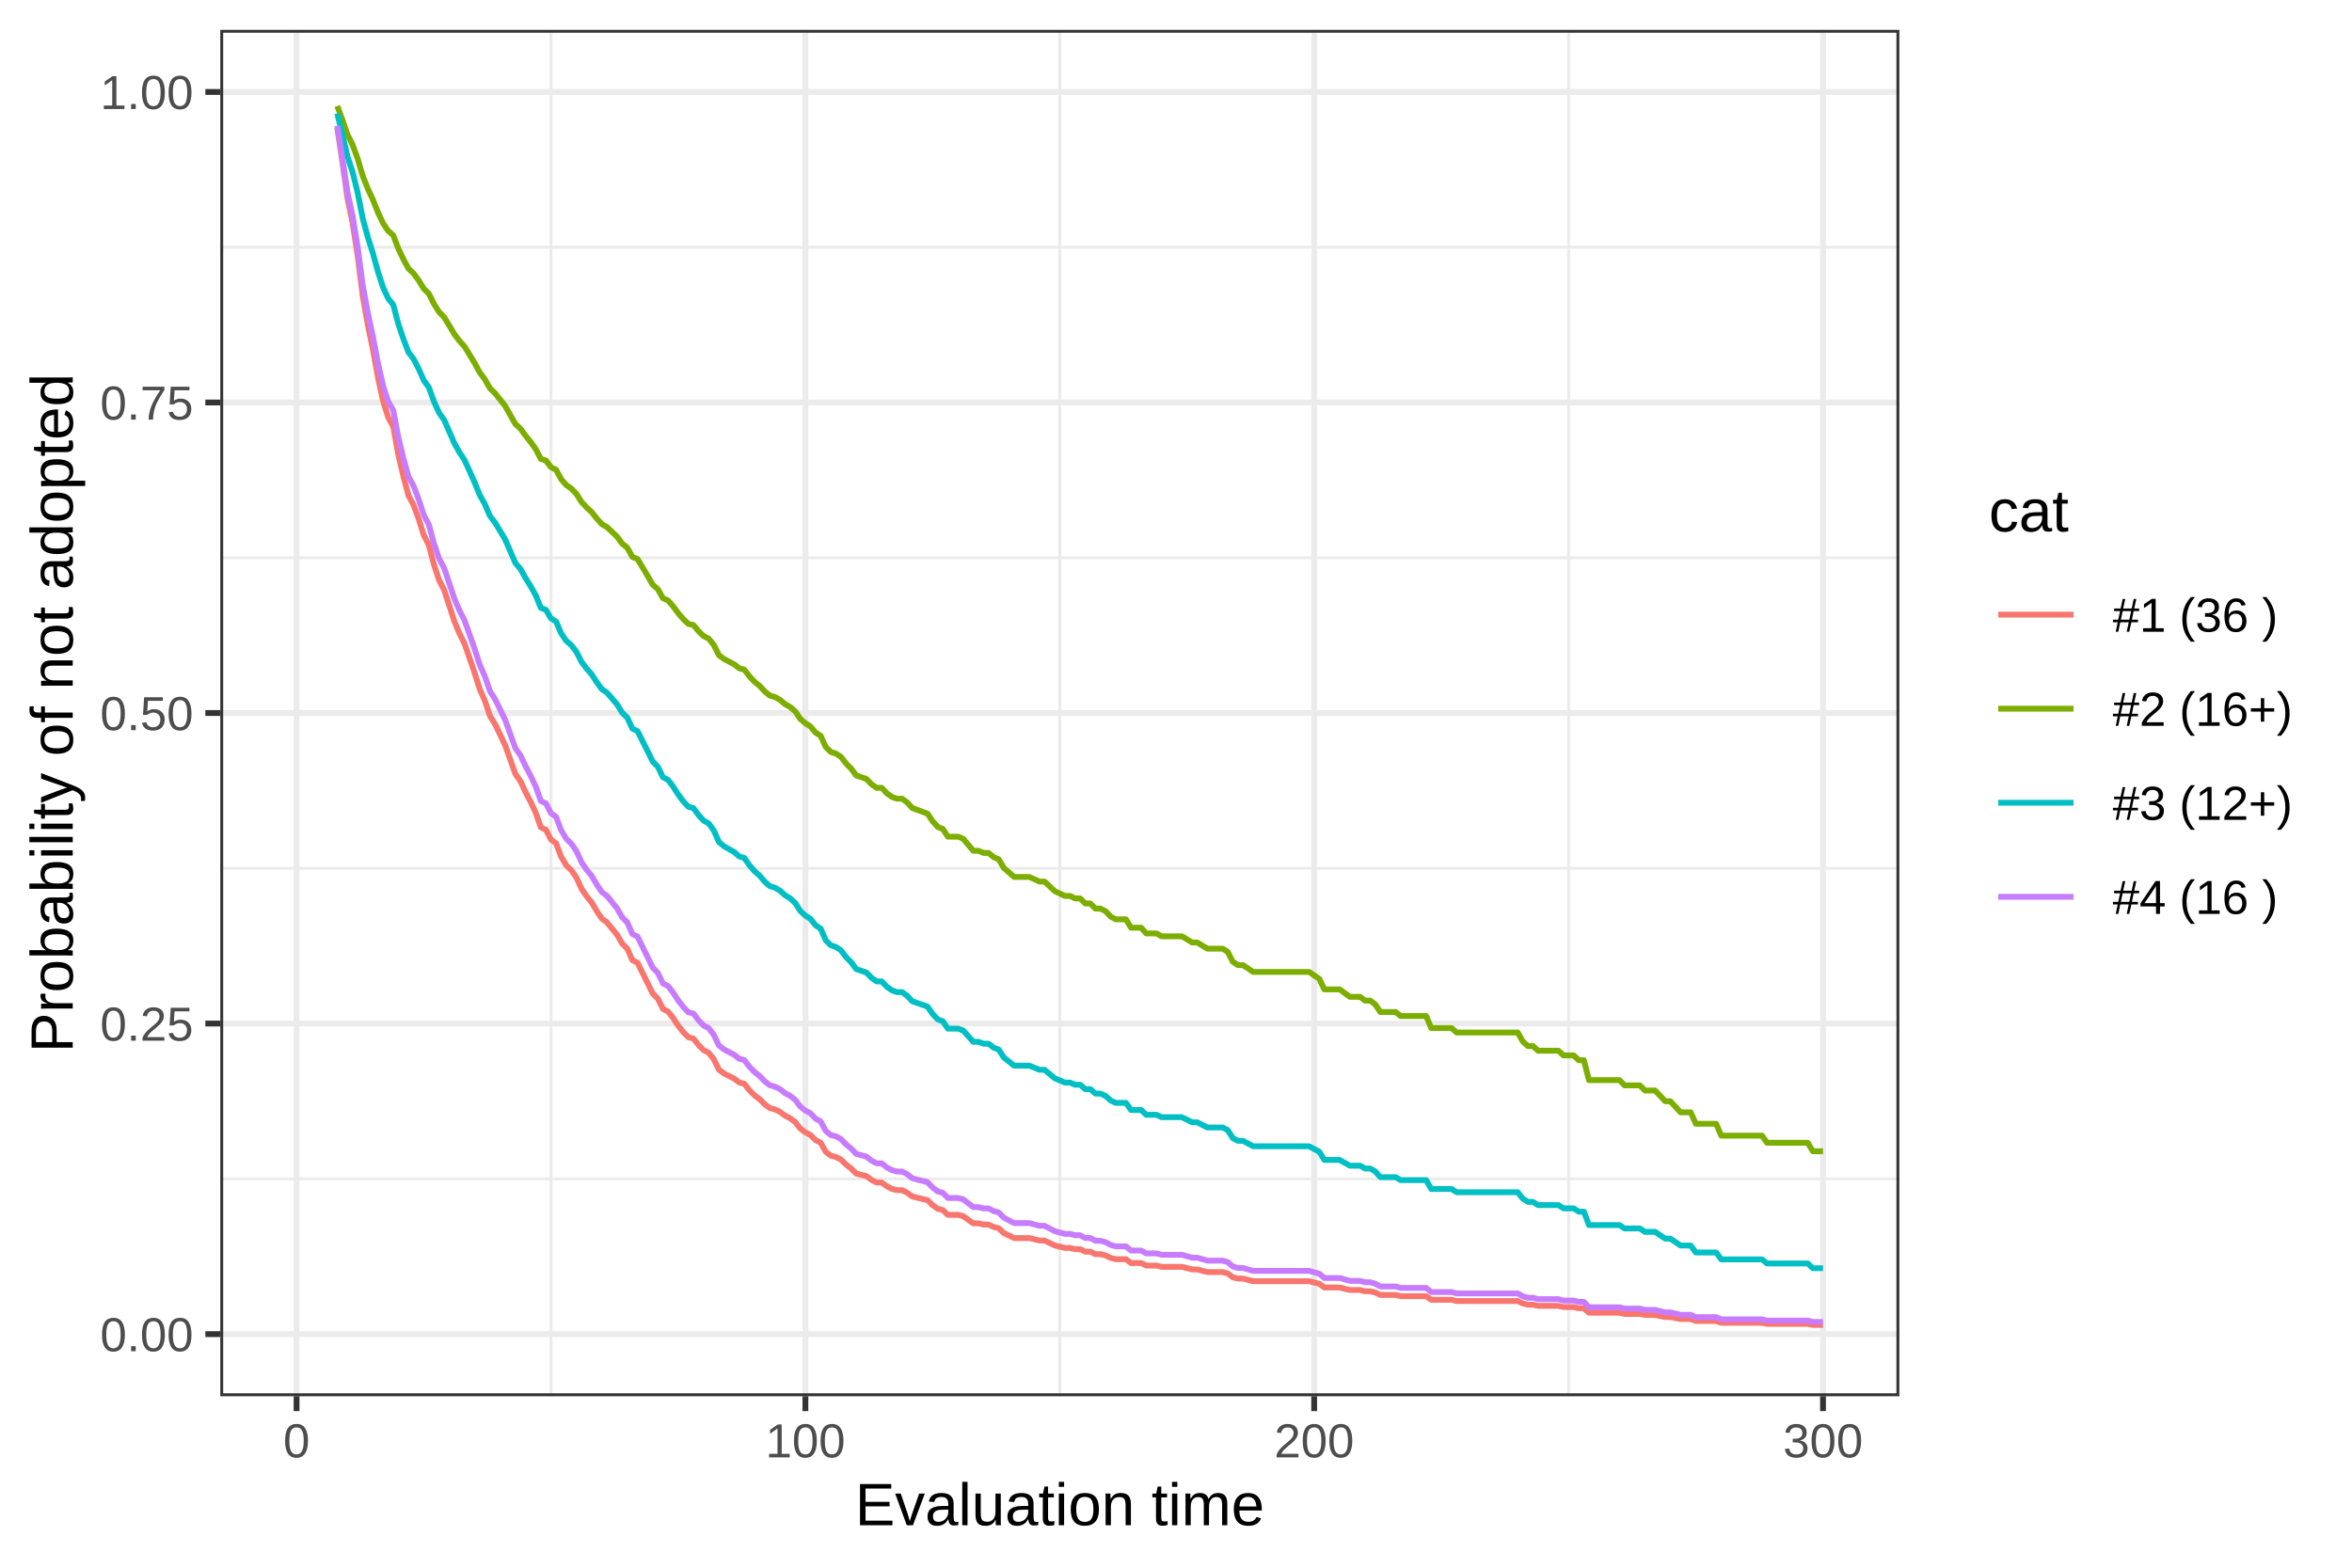
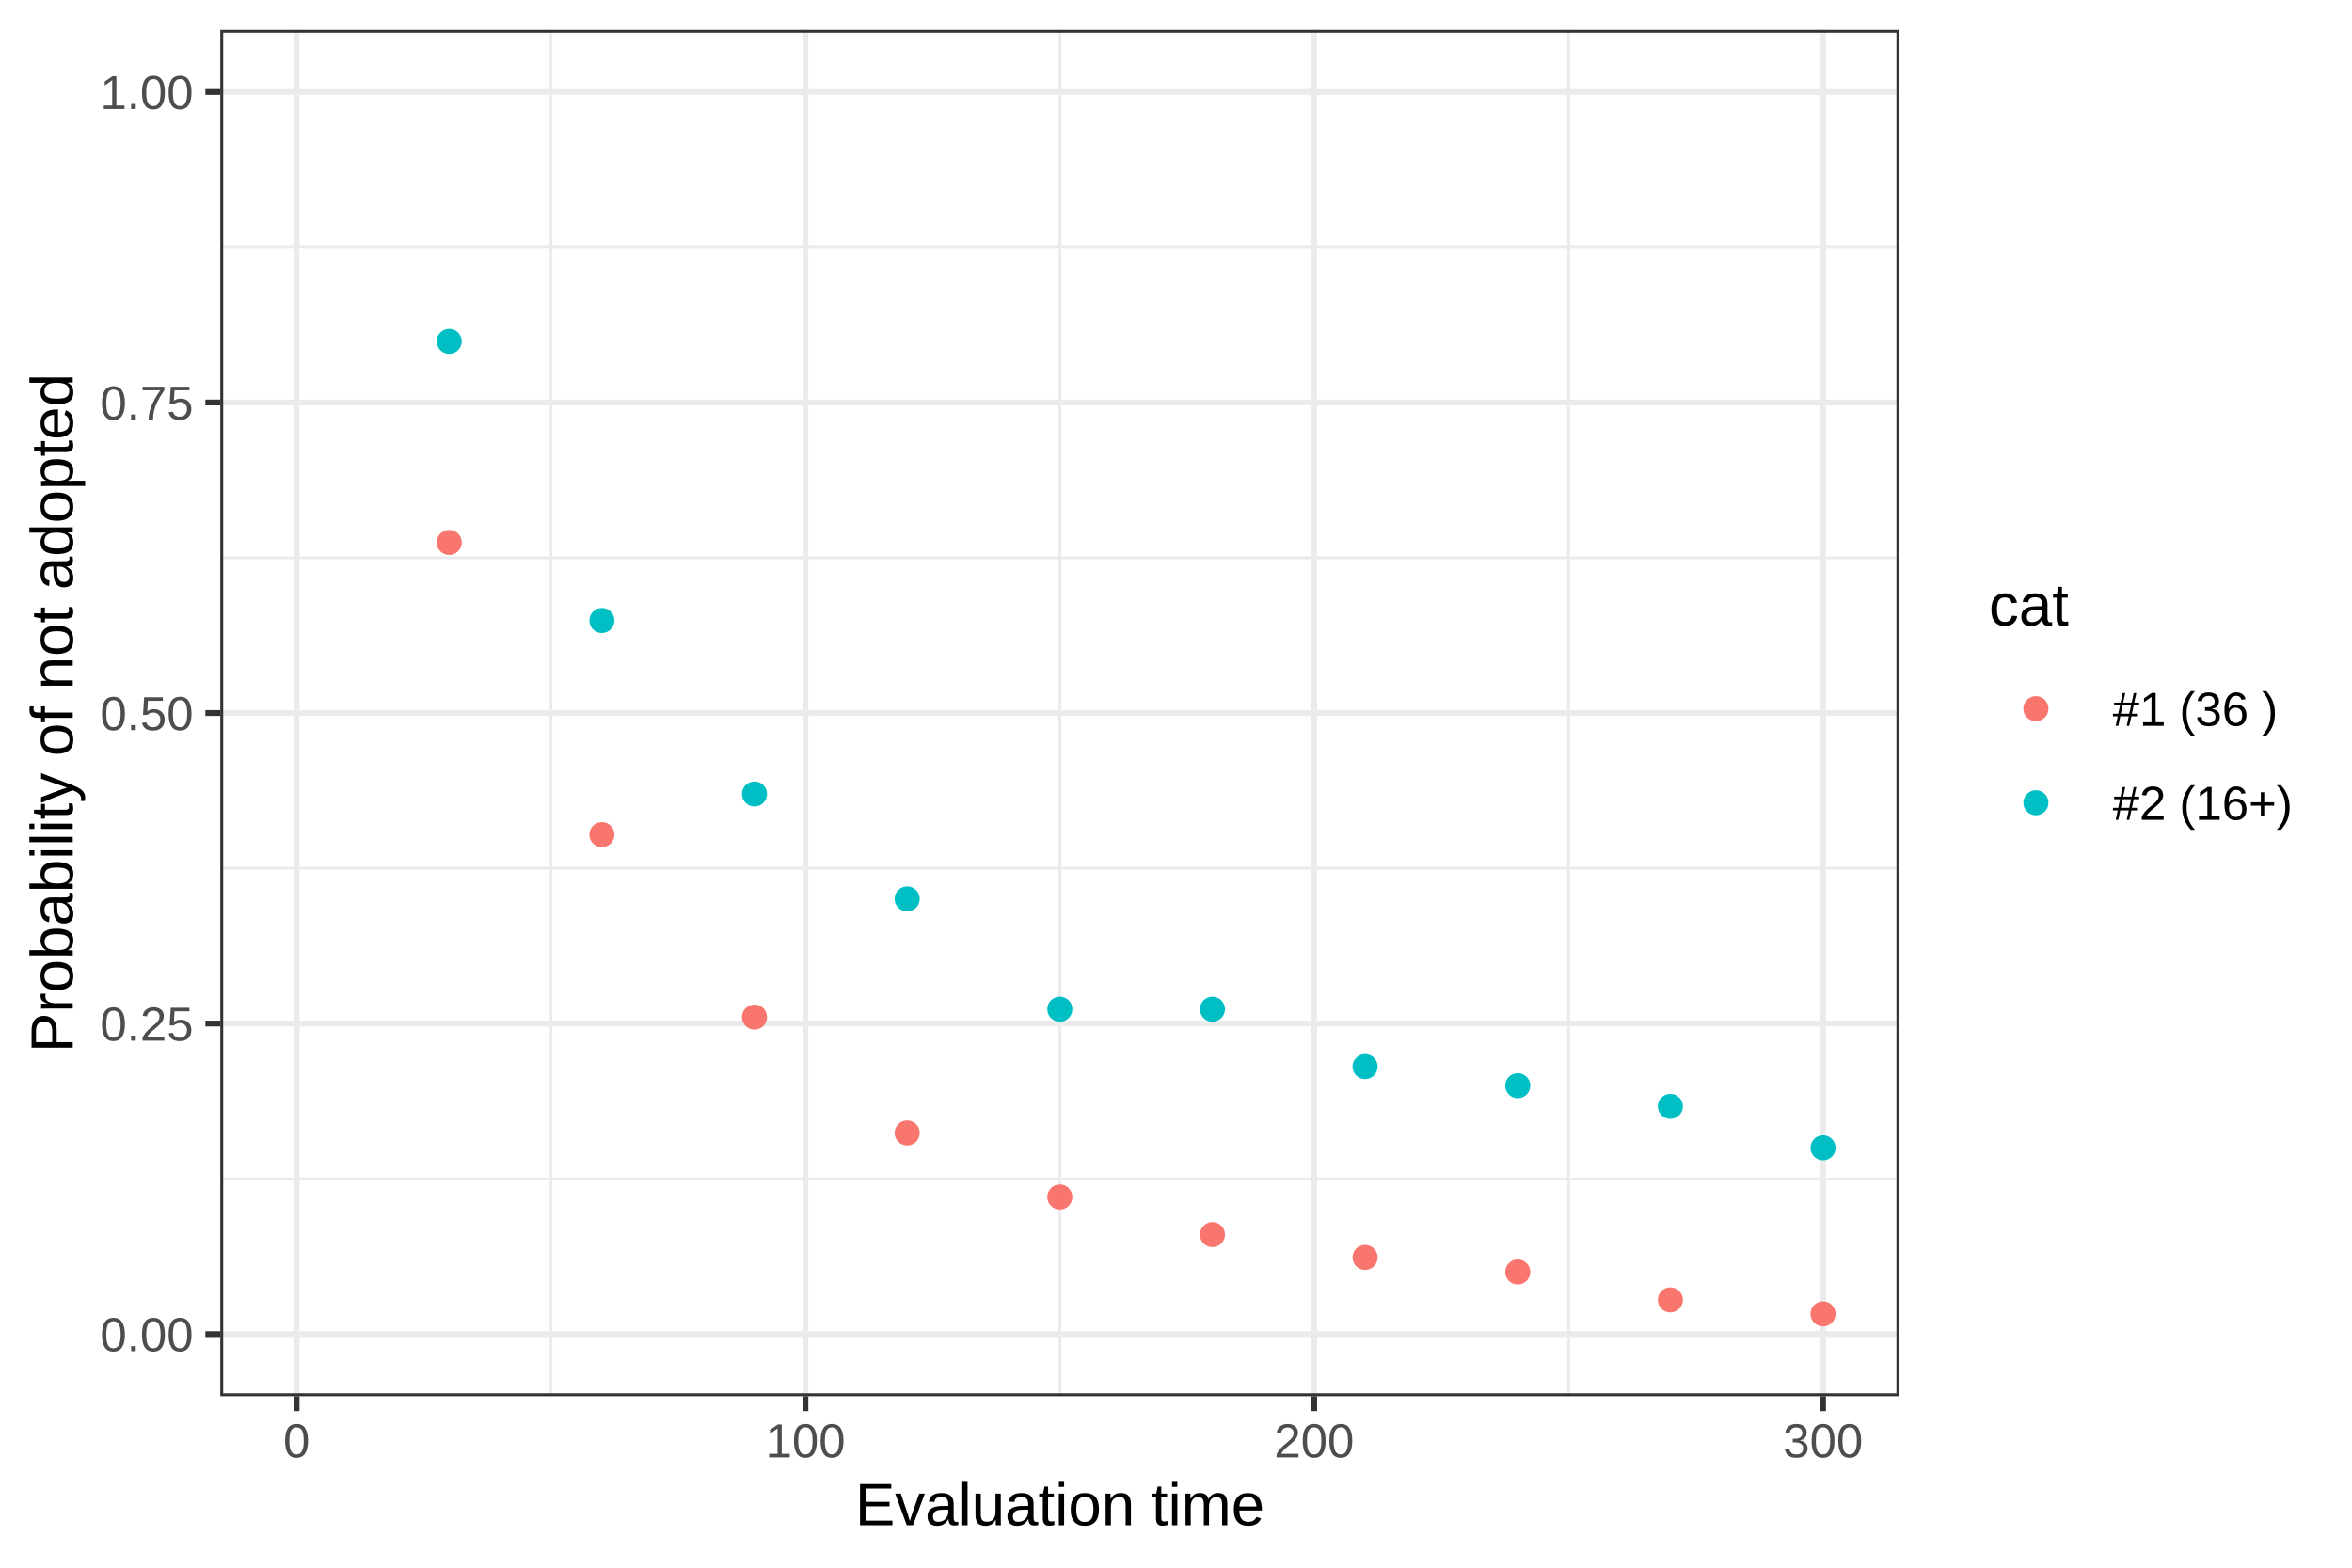
<svg xmlns="http://www.w3.org/2000/svg" width="432.00pt" height="288.00pt" viewBox="0 0 432.00 288.00">
  <g class="svglite">
    <defs>
      <style type="text/css">
    .svglite line, .svglite polyline, .svglite polygon, .svglite path, .svglite rect, .svglite circle {
      fill: none;
      stroke: #000000;
      stroke-linecap: round;
      stroke-linejoin: round;
      stroke-miterlimit: 10.00;
    }
    .svglite text {
      white-space: pre;
    }
    .svglite g.glyphgroup path {
      fill: inherit;
      stroke: none;
    }
  </style>
    </defs>
    <rect width="100%" height="100%" style="stroke: none; fill: #FFFFFF;" />
    <defs>
      <clipPath id="cpMC4wMHw0MzIuMDB8MC4wMHwyODguMDA=">
        <rect x="0.00" y="0.00" width="432.00" height="288.00" />
      </clipPath>
    </defs>
    <g clip-path="url(#cpMC4wMHw0MzIuMDB8MC4wMHwyODguMDA=)">
      <rect x="0.00" y="0.00" width="432.00" height="288.00" style="stroke-width: 1.07; stroke: #FFFFFF; fill: #FFFFFF;" />
    </g>
    <defs>
      <clipPath id="cpNDAuNDZ8MzQ4Ljg2fDUuNDh8MjU2LjUw">
        <rect x="40.46" y="5.48" width="308.40" height="251.02" />
      </clipPath>
    </defs>
    <g clip-path="url(#cpNDAuNDZ8MzQ4Ljg2fDUuNDh8MjU2LjUw)">
      <rect x="40.46" y="5.48" width="308.40" height="251.02" style="stroke-width: 1.07; stroke: none; fill: #FFFFFF;" />
      <polyline points="40.46,216.57 348.86,216.57 " style="stroke-width: 0.53; stroke: #EBEBEB; stroke-linecap: butt;" />
      <polyline points="40.46,159.52 348.86,159.52 " style="stroke-width: 0.53; stroke: #EBEBEB; stroke-linecap: butt;" />
      <polyline points="40.46,102.47 348.86,102.47 " style="stroke-width: 0.53; stroke: #EBEBEB; stroke-linecap: butt;" />
      <polyline points="40.46,45.42 348.86,45.42 " style="stroke-width: 0.53; stroke: #EBEBEB; stroke-linecap: butt;" />
      <polyline points="101.20,256.50 101.20,5.48 " style="stroke-width: 0.53; stroke: #EBEBEB; stroke-linecap: butt;" />
      <polyline points="194.66,256.50 194.66,5.48 " style="stroke-width: 0.53; stroke: #EBEBEB; stroke-linecap: butt;" />
      <polyline points="288.11,256.50 288.11,5.48 " style="stroke-width: 0.53; stroke: #EBEBEB; stroke-linecap: butt;" />
      <polyline points="40.46,245.09 348.86,245.09 " style="stroke-width: 1.07; stroke: #EBEBEB; stroke-linecap: butt;" />
      <polyline points="40.46,188.04 348.86,188.04 " style="stroke-width: 1.07; stroke: #EBEBEB; stroke-linecap: butt;" />
      <polyline points="40.46,130.99 348.86,130.99 " style="stroke-width: 1.07; stroke: #EBEBEB; stroke-linecap: butt;" />
      <polyline points="40.46,73.94 348.86,73.94 " style="stroke-width: 1.07; stroke: #EBEBEB; stroke-linecap: butt;" />
      <polyline points="40.46,16.89 348.86,16.89 " style="stroke-width: 1.07; stroke: #EBEBEB; stroke-linecap: butt;" />
      <polyline points="54.47,256.50 54.47,5.48 " style="stroke-width: 1.07; stroke: #EBEBEB; stroke-linecap: butt;" />
      <polyline points="147.93,256.50 147.93,5.48 " style="stroke-width: 1.07; stroke: #EBEBEB; stroke-linecap: butt;" />
      <polyline points="241.38,256.50 241.38,5.48 " style="stroke-width: 1.07; stroke: #EBEBEB; stroke-linecap: butt;" />
      <polyline points="334.84,256.50 334.84,5.48 " style="stroke-width: 1.07; stroke: #EBEBEB; stroke-linecap: butt;" />
-       <polyline points="61.95,23.47 62.88,29.69 63.82,36.40 64.75,40.86 65.69,46.95 66.62,54.34 67.56,59.68 68.49,64.21 69.43,69.37 70.36,73.66 71.30,76.67 72.23,78.37 73.16,83.52 74.10,87.56 75.03,91.03 75.97,92.79 76.90,95.35 77.84,98.33 78.77,100.14 79.71,103.75 80.64,106.56 81.58,108.38 82.51,111.23 83.44,114.09 84.38,116.35 85.31,118.21 86.25,120.91 87.18,123.63 88.12,126.60 89.05,128.74 89.99,131.52 90.92,133.02 91.86,134.96 92.79,136.92 93.72,139.54 94.66,142.18 95.59,143.51 96.53,145.52 97.46,147.30 98.40,149.31 99.33,151.98 100.27,152.43 101.20,154.24 102.14,154.92 103.07,157.40 104.01,158.97 104.94,159.87 105.87,161.22 106.81,163.28 107.74,164.65 108.68,165.79 109.61,167.39 110.55,168.76 111.48,169.45 112.42,170.60 113.35,171.74 114.29,173.36 115.22,174.30 116.15,176.40 117.09,176.86 118.02,178.74 118.96,180.63 119.89,182.52 120.83,183.46 121.76,185.35 122.70,185.83 123.63,187.01 124.57,188.43 125.50,189.61 126.43,190.55 127.37,190.79 128.30,191.98 129.24,192.93 130.17,193.41 131.11,194.60 132.04,196.50 132.98,197.21 133.91,197.68 134.85,198.15 135.78,198.86 136.71,199.10 137.65,200.28 138.58,201.22 139.52,201.92 140.45,202.86 141.39,203.56 142.32,203.80 143.26,204.26 144.19,204.96 145.13,205.43 146.06,206.14 146.99,207.32 147.93,208.03 148.86,208.51 149.80,209.45 150.73,209.93 151.67,211.60 152.60,212.31 153.54,212.55 154.47,213.02 155.41,213.97 156.34,214.67 157.27,215.60 158.21,215.83 159.14,216.06 160.08,216.77 161.01,217.24 161.95,217.24 162.88,217.94 163.82,218.41 164.75,218.64 165.69,218.64 166.62,219.11 167.55,219.80 168.49,220.03 169.42,220.26 170.36,220.48 171.29,221.39 172.23,222.06 173.16,222.29 174.10,223.18 175.03,223.18 175.97,223.18 176.90,223.41 177.84,224.08 178.77,224.74 179.70,224.74 180.64,224.96 181.57,224.96 182.51,225.41 183.44,225.64 184.38,226.54 185.31,226.98 186.25,227.44 187.18,227.44 188.12,227.44 189.05,227.44 189.98,227.67 190.92,227.89 191.85,227.89 192.79,228.35 193.72,228.80 194.66,229.03 195.59,229.26 196.53,229.26 197.46,229.49 198.40,229.49 199.33,229.94 200.26,229.94 201.20,230.40 202.13,230.40 203.07,230.63 204.00,231.10 204.94,231.33 205.87,231.33 206.81,231.33 207.74,232.03 208.68,232.03 209.61,232.03 210.54,232.50 211.48,232.50 212.41,232.50 213.35,232.73 214.28,232.73 215.22,232.73 216.15,232.73 217.09,232.73 218.02,232.97 218.96,233.21 219.89,233.21 220.82,233.45 221.76,233.69 222.69,233.69 223.63,233.69 224.56,233.69 225.50,233.93 226.43,234.65 227.37,234.89 228.30,234.89 229.24,235.13 230.17,235.37 231.10,235.37 232.04,235.37 232.97,235.37 233.91,235.37 234.84,235.37 235.78,235.37 236.71,235.37 237.65,235.37 238.58,235.37 239.52,235.37 240.45,235.37 241.38,235.61 242.32,235.84 243.25,236.52 244.19,236.52 245.12,236.52 246.06,236.52 246.99,236.76 247.93,236.99 248.86,236.99 249.80,236.99 250.73,237.22 251.67,237.22 252.60,237.45 253.53,237.89 254.47,237.89 255.40,237.89 256.34,237.89 257.27,238.12 258.21,238.12 259.14,238.12 260.08,238.12 261.01,238.12 261.95,238.12 262.88,238.78 263.81,238.78 264.75,238.78 265.68,238.78 266.62,238.78 267.55,239.01 268.49,239.01 269.42,239.01 270.36,239.01 271.29,239.01 272.23,239.01 273.16,239.01 274.09,239.01 275.03,239.01 275.96,239.01 276.90,239.01 277.83,239.01 278.77,239.01 279.70,239.46 280.64,239.68 281.57,239.68 282.51,239.90 283.44,239.90 284.37,239.90 285.31,239.90 286.24,239.90 287.18,240.12 288.11,240.12 289.05,240.12 289.98,240.34 290.92,240.34 291.85,241.17 292.79,241.17 293.72,241.17 294.65,241.17 295.59,241.17 296.52,241.17 297.46,241.17 298.39,241.38 299.33,241.38 300.26,241.38 301.20,241.38 302.13,241.57 303.07,241.57 304.00,241.57 304.93,241.77 305.87,241.95 306.80,241.95 307.74,242.14 308.67,242.32 309.61,242.32 310.54,242.32 311.48,242.68 312.41,242.68 313.35,242.68 314.28,242.68 315.21,242.68 316.15,243.01 317.08,243.01 318.02,243.01 318.95,243.01 319.89,243.01 320.82,243.01 321.76,243.01 322.69,243.01 323.63,243.01 324.56,243.20 325.49,243.20 326.43,243.20 327.36,243.20 328.30,243.20 329.23,243.20 330.17,243.20 331.10,243.20 332.04,243.20 332.97,243.40 333.91,243.40 334.84,243.40 " style="stroke-width: 1.07; stroke: #F8766D; stroke-linecap: butt;" />
-       <polyline points="61.95,19.48 62.88,21.98 63.82,24.72 64.75,26.57 65.69,29.14 66.62,32.32 67.56,34.67 68.49,36.69 69.43,39.03 70.36,41.01 71.30,42.42 72.23,43.22 73.16,45.68 74.10,47.64 75.03,49.35 75.97,50.23 76.90,51.51 77.84,53.03 78.77,53.95 79.71,55.83 80.64,57.31 81.58,58.27 82.51,59.80 83.44,61.36 84.38,62.61 85.31,63.64 86.25,65.16 87.18,66.71 88.12,68.43 89.05,69.68 89.99,71.33 90.92,72.23 91.86,73.40 92.79,74.60 93.72,76.23 94.66,77.89 95.59,78.74 96.53,80.03 97.46,81.19 98.40,82.51 99.33,84.30 100.27,84.60 101.20,85.83 102.14,86.30 103.07,88.02 104.01,89.12 104.94,89.76 105.87,90.73 106.81,92.22 107.74,93.22 108.68,94.07 109.61,95.26 110.55,96.30 111.48,96.83 112.42,97.71 113.35,98.60 114.29,99.88 115.22,100.62 116.15,102.31 117.09,102.69 118.02,104.23 118.96,105.81 119.89,107.42 120.83,108.23 121.76,109.89 122.70,110.31 123.63,111.37 124.57,112.65 125.50,113.73 126.43,114.61 127.37,114.83 128.30,115.95 129.24,116.86 130.17,117.32 131.11,118.48 132.04,120.36 132.98,121.07 133.91,121.55 134.85,122.04 135.78,122.77 136.71,123.02 137.65,124.25 138.58,125.24 139.52,126.00 140.45,127.01 141.39,127.78 142.32,128.04 143.26,128.56 144.19,129.35 145.13,129.88 146.06,130.69 146.99,132.05 147.93,132.89 148.86,133.45 149.80,134.59 150.73,135.17 151.67,137.24 152.60,138.14 153.54,138.44 154.47,139.05 155.41,140.28 156.34,141.21 157.27,142.46 158.21,142.78 159.14,143.10 160.08,144.07 161.01,144.73 161.95,144.73 162.88,145.72 163.82,146.40 164.75,146.73 165.69,146.73 166.62,147.41 167.55,148.44 168.49,148.78 169.42,149.13 170.36,149.47 171.29,150.86 172.23,151.91 173.16,152.27 174.10,153.71 175.03,153.71 175.97,153.71 176.90,154.08 177.84,155.19 178.77,156.30 179.70,156.30 180.64,156.69 181.57,156.69 182.51,157.47 183.44,157.86 184.38,159.46 185.31,160.26 186.25,161.10 187.18,161.10 188.12,161.10 189.05,161.10 189.98,161.52 190.92,161.95 191.85,161.95 192.79,162.82 193.72,163.70 194.66,164.15 195.59,164.59 196.53,164.59 197.46,165.05 198.40,165.05 199.33,165.97 200.26,165.97 201.20,166.92 202.13,166.92 203.07,167.40 204.00,168.39 204.94,168.89 205.87,168.89 206.81,168.89 207.74,170.43 208.68,170.43 209.61,170.43 210.54,171.48 211.48,171.48 212.41,171.48 213.35,172.01 214.28,172.01 215.22,172.01 216.15,172.01 217.09,172.01 218.02,172.57 218.96,173.14 219.89,173.14 220.82,173.71 221.76,174.28 222.69,174.28 223.63,174.28 224.56,174.28 225.50,174.87 226.43,176.68 227.37,177.30 228.30,177.30 229.24,177.92 230.17,178.55 231.10,178.55 232.04,178.55 232.97,178.55 233.91,178.55 234.84,178.55 235.78,178.55 236.71,178.55 237.65,178.55 238.58,178.55 239.52,178.55 240.45,178.55 241.38,179.19 242.32,179.83 243.25,181.76 244.19,181.76 245.12,181.76 246.06,181.76 246.99,182.44 247.93,183.13 248.86,183.13 249.80,183.13 250.73,183.82 251.67,183.82 252.60,184.51 253.53,185.92 254.47,185.92 255.40,185.92 256.34,185.92 257.27,186.65 258.21,186.65 259.14,186.65 260.08,186.65 261.01,186.65 261.95,186.65 262.88,188.87 263.81,188.87 264.75,188.87 265.68,188.87 266.62,188.87 267.55,189.68 268.49,189.68 269.42,189.68 270.36,189.68 271.29,189.68 272.23,189.68 273.16,189.68 274.09,189.68 275.03,189.68 275.96,189.68 276.90,189.68 277.83,189.68 278.77,189.68 279.70,191.33 280.64,192.18 281.57,192.18 282.51,193.02 283.44,193.02 284.37,193.02 285.31,193.02 286.24,193.02 287.18,193.89 288.11,193.89 289.05,193.89 289.98,194.77 290.92,194.77 291.85,198.43 292.79,198.43 293.72,198.43 294.65,198.43 295.59,198.43 296.52,198.43 297.46,198.43 298.39,199.39 299.33,199.39 300.26,199.39 301.20,199.39 302.13,200.34 303.07,200.34 304.00,200.34 304.93,201.32 305.87,202.31 306.80,202.31 307.74,203.32 308.67,204.35 309.61,204.35 310.54,204.35 311.48,206.45 312.41,206.45 313.35,206.45 314.28,206.45 315.21,206.45 316.15,208.63 317.08,208.63 318.02,208.63 318.95,208.63 319.89,208.63 320.82,208.63 321.76,208.63 322.69,208.63 323.63,208.63 324.56,209.94 325.49,209.94 326.43,209.94 327.36,209.94 328.30,209.94 329.23,209.94 330.17,209.94 331.10,209.94 332.04,209.94 332.97,211.50 333.91,211.50 334.84,211.50 " style="stroke-width: 1.07; stroke: #7CAE00; stroke-linecap: butt;" />
-       <polyline points="61.95,20.85 62.88,24.64 63.82,28.78 64.75,31.56 65.69,35.39 66.62,40.11 67.56,43.56 68.49,46.52 69.43,49.94 70.36,52.80 71.30,54.83 72.23,55.98 73.16,59.50 74.10,62.29 75.03,64.71 75.97,65.94 76.90,67.76 77.84,69.88 78.77,71.17 79.71,73.78 80.64,75.83 81.58,77.16 82.51,79.26 83.44,81.40 84.38,83.09 85.31,84.50 86.25,86.55 87.18,88.64 88.12,90.94 89.05,92.61 89.99,94.80 90.92,95.99 91.86,97.55 92.79,99.12 93.72,101.25 94.66,103.42 95.59,104.52 96.53,106.19 97.46,107.68 98.40,109.37 99.33,111.65 100.27,112.04 101.20,113.60 102.14,114.19 103.07,116.35 104.01,117.74 104.94,118.53 105.87,119.74 106.81,121.59 107.74,122.83 108.68,123.88 109.61,125.34 110.55,126.61 111.48,127.25 112.42,128.33 113.35,129.41 114.29,130.94 115.22,131.84 116.15,133.86 117.09,134.31 118.02,136.15 118.96,138.01 119.89,139.90 120.83,140.86 121.76,142.78 122.70,143.27 123.63,144.49 124.57,145.97 125.50,147.21 126.43,148.21 127.37,148.46 128.30,149.73 129.24,150.76 130.17,151.28 131.11,152.57 132.04,154.67 132.98,155.47 133.91,156.00 134.85,156.53 135.78,157.34 136.71,157.61 137.65,158.96 138.58,160.04 139.52,160.86 140.45,161.96 141.39,162.79 142.32,163.07 143.26,163.62 144.19,164.46 145.13,165.03 146.06,165.89 146.99,167.34 147.93,168.21 148.86,168.80 149.80,169.99 150.73,170.59 151.67,172.74 152.60,173.66 153.54,173.97 154.47,174.59 155.41,175.84 156.34,176.78 157.27,178.03 158.21,178.35 159.14,178.67 160.08,179.64 161.01,180.29 161.95,180.29 162.88,181.27 163.82,181.93 164.75,182.26 165.69,182.26 166.62,182.93 167.55,183.93 168.49,184.26 169.42,184.59 170.36,184.92 171.29,186.26 172.23,187.26 173.16,187.60 174.10,188.97 175.03,188.97 175.97,188.97 176.90,189.31 177.84,190.35 178.77,191.39 179.70,191.39 180.64,191.74 181.57,191.74 182.51,192.46 183.44,192.82 184.38,194.28 185.31,195.01 186.25,195.77 187.18,195.77 188.12,195.77 189.05,195.77 189.98,196.15 190.92,196.53 191.85,196.53 192.79,197.31 193.72,198.09 194.66,198.48 195.59,198.88 196.53,198.88 197.46,199.28 198.40,199.28 199.33,200.08 200.26,200.08 201.20,200.90 202.13,200.90 203.07,201.33 204.00,202.18 204.94,202.61 205.87,202.61 206.81,202.61 207.74,203.91 208.68,203.91 209.61,203.91 210.54,204.80 211.48,204.80 212.41,204.80 213.35,205.24 214.28,205.24 215.22,205.24 216.15,205.24 217.09,205.24 218.02,205.71 218.96,206.18 219.89,206.18 220.82,206.65 221.76,207.13 222.69,207.13 223.63,207.13 224.56,207.13 225.50,207.61 226.43,209.08 227.37,209.58 228.30,209.58 229.24,210.08 230.17,210.58 231.10,210.58 232.04,210.58 232.97,210.58 233.91,210.58 234.84,210.58 235.78,210.58 236.71,210.58 237.65,210.58 238.58,210.58 239.52,210.58 240.45,210.58 241.38,211.08 242.32,211.59 243.25,213.09 244.19,213.09 245.12,213.09 246.06,213.09 246.99,213.62 247.93,214.15 248.86,214.15 249.80,214.15 250.73,214.67 251.67,214.67 252.60,215.20 253.53,216.26 254.47,216.26 255.40,216.26 256.34,216.26 257.27,216.80 258.21,216.80 259.14,216.80 260.08,216.80 261.01,216.80 261.95,216.80 262.88,218.43 263.81,218.43 264.75,218.43 265.68,218.43 266.62,218.43 267.55,219.02 268.49,219.02 269.42,219.02 270.36,219.02 271.29,219.02 272.23,219.02 273.16,219.02 274.09,219.02 275.03,219.02 275.96,219.02 276.90,219.02 277.83,219.02 278.77,219.02 279.70,220.20 280.64,220.80 281.57,220.80 282.51,221.39 283.44,221.39 284.37,221.39 285.31,221.39 286.24,221.39 287.18,221.99 288.11,221.99 289.05,221.99 289.98,222.60 290.92,222.60 291.85,225.06 292.79,225.06 293.72,225.06 294.65,225.06 295.59,225.06 296.52,225.06 297.46,225.06 298.39,225.68 299.33,225.68 300.26,225.68 301.20,225.68 302.13,226.30 303.07,226.30 304.00,226.30 304.93,226.93 305.87,227.55 306.80,227.55 307.74,228.18 308.67,228.82 309.61,228.82 310.54,228.82 311.48,230.09 312.41,230.09 313.35,230.09 314.28,230.09 315.21,230.09 316.15,231.36 317.08,231.36 318.02,231.36 318.95,231.36 319.89,231.36 320.82,231.36 321.76,231.36 322.69,231.36 323.63,231.36 324.56,232.11 325.49,232.11 326.43,232.11 327.36,232.11 328.30,232.11 329.23,232.11 330.17,232.11 331.10,232.11 332.04,232.11 332.97,232.98 333.91,232.98 334.84,232.98 " style="stroke-width: 1.07; stroke: #00BFC4; stroke-linecap: butt;" />
-       <polyline points="61.95,23.10 62.88,28.99 63.82,35.35 64.75,39.58 65.69,45.36 66.62,52.40 67.56,57.49 68.49,61.82 69.43,66.76 70.36,70.86 71.30,73.75 72.23,75.39 73.16,80.34 74.10,84.23 75.03,87.57 75.97,89.27 76.90,91.74 77.84,94.63 78.77,96.37 79.71,99.87 80.64,102.60 81.58,104.36 82.51,107.13 83.44,109.92 84.38,112.12 85.31,113.94 86.25,116.57 87.18,119.23 88.12,122.13 89.05,124.23 89.99,126.95 90.92,128.43 91.86,130.33 92.79,132.26 93.72,134.84 94.66,137.45 95.59,138.76 96.53,140.75 97.46,142.51 98.40,144.49 99.33,147.14 100.27,147.59 101.20,149.39 102.14,150.06 103.07,152.53 104.01,154.09 104.94,154.99 105.87,156.34 106.81,158.39 107.74,159.77 108.68,160.91 109.61,162.51 110.55,163.89 111.48,164.58 112.42,165.73 113.35,166.89 114.29,168.52 115.22,169.46 116.15,171.58 117.09,172.05 118.02,173.95 118.96,175.86 119.89,177.77 120.83,178.73 121.76,180.66 122.70,181.14 123.63,182.35 124.57,183.79 125.50,184.99 126.43,185.96 127.37,186.20 128.30,187.42 129.24,188.40 130.17,188.88 131.11,190.11 132.04,192.06 132.98,192.79 133.91,193.28 134.85,193.76 135.78,194.50 136.71,194.75 137.65,195.97 138.58,196.94 139.52,197.67 140.45,198.64 141.39,199.37 142.32,199.61 143.26,200.09 144.19,200.82 145.13,201.31 146.06,202.05 146.99,203.28 147.93,204.03 148.86,204.52 149.80,205.51 150.73,206.01 151.67,207.77 152.60,208.52 153.54,208.76 154.47,209.26 155.41,210.26 156.34,211.00 157.27,211.98 158.21,212.23 159.14,212.48 160.08,213.23 161.01,213.72 161.95,213.72 162.88,214.47 163.82,214.97 164.75,215.22 165.69,215.22 166.62,215.71 167.55,216.45 168.49,216.70 169.42,216.94 170.36,217.18 171.29,218.15 172.23,218.87 173.16,219.12 174.10,220.08 175.03,220.08 175.97,220.08 176.90,220.32 177.84,221.05 178.77,221.76 179.70,221.76 180.64,222.00 181.57,222.00 182.51,222.49 183.44,222.74 184.38,223.71 185.31,224.20 186.25,224.69 187.18,224.69 188.12,224.69 189.05,224.69 189.98,224.94 190.92,225.19 191.85,225.19 192.79,225.68 193.72,226.18 194.66,226.43 195.59,226.68 196.53,226.68 197.46,226.93 198.40,226.93 199.33,227.43 200.26,227.43 201.20,227.94 202.13,227.94 203.07,228.20 204.00,228.71 204.94,228.97 205.87,228.97 206.81,228.97 207.74,229.74 208.68,229.74 209.61,229.74 210.54,230.26 211.48,230.26 212.41,230.26 213.35,230.52 214.28,230.52 215.22,230.52 216.15,230.52 217.09,230.52 218.02,230.78 218.96,231.05 219.89,231.05 220.82,231.32 221.76,231.59 222.69,231.59 223.63,231.59 224.56,231.59 225.50,231.86 226.43,232.67 227.37,232.94 228.30,232.94 229.24,233.20 230.17,233.47 231.10,233.47 232.04,233.47 232.97,233.47 233.91,233.47 234.84,233.47 235.78,233.47 236.71,233.47 237.65,233.47 238.58,233.47 239.52,233.47 240.45,233.47 241.38,233.74 242.32,234.00 243.25,234.78 244.19,234.78 245.12,234.78 246.06,234.78 246.99,235.04 247.93,235.31 248.86,235.31 249.80,235.31 250.73,235.57 251.67,235.57 252.60,235.83 253.53,236.34 254.47,236.34 255.40,236.34 256.34,236.34 257.27,236.60 258.21,236.60 259.14,236.60 260.08,236.60 261.01,236.60 261.95,236.60 262.88,237.36 263.81,237.36 264.75,237.36 265.68,237.36 266.62,237.36 267.55,237.62 268.49,237.62 269.42,237.62 270.36,237.62 271.29,237.62 272.23,237.62 273.16,237.62 274.09,237.62 275.03,237.62 275.96,237.62 276.90,237.62 277.83,237.62 278.77,237.62 279.70,238.15 280.64,238.41 281.57,238.41 282.51,238.67 283.44,238.67 284.37,238.67 285.31,238.67 286.24,238.67 287.18,238.92 288.11,238.92 289.05,238.92 289.98,239.17 290.92,239.17 291.85,240.16 292.79,240.16 293.72,240.16 294.65,240.16 295.59,240.16 296.52,240.16 297.46,240.16 298.39,240.40 299.33,240.40 300.26,240.40 301.20,240.40 302.13,240.64 303.07,240.64 304.00,240.64 304.93,240.87 305.87,241.10 306.80,241.10 307.74,241.32 308.67,241.54 309.61,241.54 310.54,241.54 311.48,241.97 312.41,241.97 313.35,241.97 314.28,241.97 315.21,241.97 316.15,242.37 317.08,242.37 318.02,242.37 318.95,242.37 319.89,242.37 320.82,242.37 321.76,242.37 322.69,242.37 323.63,242.37 324.56,242.61 325.49,242.61 326.43,242.61 327.36,242.61 328.30,242.61 329.23,242.61 330.17,242.61 331.10,242.61 332.04,242.61 332.97,242.86 333.91,242.86 334.84,242.86 " style="stroke-width: 1.07; stroke: #C77CFF; stroke-linecap: butt;" />
+       <circle cx="82.51" cy="99.65" r="1.95" style="stroke-width: 0.71; stroke: #F8766D; fill: #F8766D;" />
+       <circle cx="110.55" cy="153.33" r="1.95" style="stroke-width: 0.71; stroke: #F8766D; fill: #F8766D;" />
+       <circle cx="138.58" cy="186.85" r="1.95" style="stroke-width: 0.71; stroke: #F8766D; fill: #F8766D;" />
+       <circle cx="166.62" cy="208.13" r="1.95" style="stroke-width: 0.71; stroke: #F8766D; fill: #F8766D;" />
+       <circle cx="194.66" cy="219.90" r="1.95" style="stroke-width: 0.71; stroke: #F8766D; fill: #F8766D;" />
+       <circle cx="222.69" cy="226.81" r="1.95" style="stroke-width: 0.71; stroke: #F8766D; fill: #F8766D;" />
+       <circle cx="250.73" cy="231.00" r="1.95" style="stroke-width: 0.71; stroke: #F8766D; fill: #F8766D;" />
+       <circle cx="278.77" cy="233.68" r="1.95" style="stroke-width: 0.71; stroke: #F8766D; fill: #F8766D;" />
+       <circle cx="306.80" cy="238.80" r="1.95" style="stroke-width: 0.71; stroke: #F8766D; fill: #F8766D;" />
+       <circle cx="334.84" cy="241.37" r="1.95" style="stroke-width: 0.71; stroke: #F8766D; fill: #F8766D;" />
+       <circle cx="82.51" cy="62.71" r="1.95" style="stroke-width: 0.71; stroke: #00BFC4; fill: #00BFC4;" />
+       <circle cx="110.55" cy="113.99" r="1.95" style="stroke-width: 0.71; stroke: #00BFC4; fill: #00BFC4;" />
+       <circle cx="138.58" cy="145.86" r="1.95" style="stroke-width: 0.71; stroke: #00BFC4; fill: #00BFC4;" />
+       <circle cx="166.62" cy="165.14" r="1.95" style="stroke-width: 0.71; stroke: #00BFC4; fill: #00BFC4;" />
+       <circle cx="194.66" cy="185.40" r="1.95" style="stroke-width: 0.71; stroke: #00BFC4; fill: #00BFC4;" />
+       <circle cx="222.69" cy="185.40" r="1.95" style="stroke-width: 0.71; stroke: #00BFC4; fill: #00BFC4;" />
+       <circle cx="250.73" cy="195.94" r="1.95" style="stroke-width: 0.71; stroke: #00BFC4; fill: #00BFC4;" />
+       <circle cx="278.77" cy="199.45" r="1.95" style="stroke-width: 0.71; stroke: #00BFC4; fill: #00BFC4;" />
+       <circle cx="306.80" cy="203.25" r="1.95" style="stroke-width: 0.71; stroke: #00BFC4; fill: #00BFC4;" />
+       <circle cx="334.84" cy="210.86" r="1.95" style="stroke-width: 0.71; stroke: #00BFC4; fill: #00BFC4;" />
      <rect x="40.46" y="5.48" width="308.40" height="251.02" style="stroke-width: 1.07; stroke: #333333;" />
    </g>
    <g clip-path="url(#cpMC4wMHw0MzIuMDB8MC4wMHwyODguMDA=)">
      <text x="35.52" y="248.24" text-anchor="end" style="font-size: 8.80px;fill: #4D4D4D; font-family: &quot;Arial&quot;;" textLength="17.11px" lengthAdjust="spacingAndGlyphs">0.00</text>
      <text x="35.52" y="191.19" text-anchor="end" style="font-size: 8.80px;fill: #4D4D4D; font-family: &quot;Arial&quot;;" textLength="17.11px" lengthAdjust="spacingAndGlyphs">0.25</text>
      <text x="35.52" y="134.14" text-anchor="end" style="font-size: 8.80px;fill: #4D4D4D; font-family: &quot;Arial&quot;;" textLength="17.11px" lengthAdjust="spacingAndGlyphs">0.50</text>
      <text x="35.52" y="77.09" text-anchor="end" style="font-size: 8.80px;fill: #4D4D4D; font-family: &quot;Arial&quot;;" textLength="17.11px" lengthAdjust="spacingAndGlyphs">0.75</text>
      <text x="35.52" y="20.04" text-anchor="end" style="font-size: 8.80px;fill: #4D4D4D; font-family: &quot;Arial&quot;;" textLength="17.11px" lengthAdjust="spacingAndGlyphs">1.00</text>
      <polyline points="37.72,245.09 40.46,245.09 " style="stroke-width: 1.07; stroke: #333333; stroke-linecap: butt;" />
      <polyline points="37.72,188.04 40.46,188.04 " style="stroke-width: 1.07; stroke: #333333; stroke-linecap: butt;" />
      <polyline points="37.72,130.99 40.46,130.99 " style="stroke-width: 1.07; stroke: #333333; stroke-linecap: butt;" />
      <polyline points="37.72,73.94 40.46,73.94 " style="stroke-width: 1.07; stroke: #333333; stroke-linecap: butt;" />
      <polyline points="37.72,16.89 40.46,16.89 " style="stroke-width: 1.07; stroke: #333333; stroke-linecap: butt;" />
      <polyline points="54.47,259.24 54.47,256.50 " style="stroke-width: 1.07; stroke: #333333; stroke-linecap: butt;" />
      <polyline points="147.93,259.24 147.93,256.50 " style="stroke-width: 1.07; stroke: #333333; stroke-linecap: butt;" />
      <polyline points="241.38,259.24 241.38,256.50 " style="stroke-width: 1.07; stroke: #333333; stroke-linecap: butt;" />
      <polyline points="334.84,259.24 334.84,256.50 " style="stroke-width: 1.07; stroke: #333333; stroke-linecap: butt;" />
      <text x="54.47" y="267.74" text-anchor="middle" style="font-size: 8.80px;fill: #4D4D4D; font-family: &quot;Arial&quot;;" textLength="4.89px" lengthAdjust="spacingAndGlyphs">0</text>
      <text x="147.93" y="267.74" text-anchor="middle" style="font-size: 8.80px;fill: #4D4D4D; font-family: &quot;Arial&quot;;" textLength="14.67px" lengthAdjust="spacingAndGlyphs">100</text>
      <text x="241.38" y="267.74" text-anchor="middle" style="font-size: 8.80px;fill: #4D4D4D; font-family: &quot;Arial&quot;;" textLength="14.67px" lengthAdjust="spacingAndGlyphs">200</text>
      <text x="334.84" y="267.74" text-anchor="middle" style="font-size: 8.80px;fill: #4D4D4D; font-family: &quot;Arial&quot;;" textLength="14.67px" lengthAdjust="spacingAndGlyphs">300</text>
      <text x="194.66" y="280.20" text-anchor="middle" style="font-size: 11.00px; font-family: &quot;Arial&quot;;" textLength="75.25px" lengthAdjust="spacingAndGlyphs">Evaluation time</text>
      <text transform="translate(13.36,130.99) rotate(-90)" text-anchor="middle" style="font-size: 11.00px; font-family: &quot;Arial&quot;;" textLength="124.88px" lengthAdjust="spacingAndGlyphs">Probability of not adopted</text>
-       <rect x="359.82" y="83.11" width="66.70" height="95.75" style="stroke-width: 1.07; stroke: none; fill: #FFFFFF;" />
-       <text x="365.30" y="97.63" style="font-size: 11.00px; font-family: &quot;Arial&quot;;" textLength="14.69px" lengthAdjust="spacingAndGlyphs">cat</text>
-       <rect x="365.30" y="104.27" width="17.28" height="17.28" style="stroke-width: 1.07; stroke: none; fill: #FFFFFF;" />
-       <line x1="367.03" y1="112.91" x2="380.85" y2="112.91" style="stroke-width: 1.07; stroke: #F8766D; stroke-linecap: butt;" />
+       <rect x="359.82" y="100.39" width="66.70" height="61.19" style="stroke-width: 1.07; stroke: none; fill: #FFFFFF;" />
+       <text x="365.30" y="114.91" style="font-size: 11.00px; font-family: &quot;Arial&quot;;" textLength="14.69px" lengthAdjust="spacingAndGlyphs">cat</text>
      <rect x="365.30" y="121.55" width="17.28" height="17.28" style="stroke-width: 1.07; stroke: none; fill: #FFFFFF;" />
-       <line x1="367.03" y1="130.19" x2="380.85" y2="130.19" style="stroke-width: 1.07; stroke: #7CAE00; stroke-linecap: butt;" />
+       <circle cx="373.94" cy="130.19" r="1.95" style="stroke-width: 0.71; stroke: #F8766D; fill: #F8766D;" />
      <rect x="365.30" y="138.83" width="17.28" height="17.28" style="stroke-width: 1.07; stroke: none; fill: #FFFFFF;" />
-       <line x1="367.03" y1="147.47" x2="380.85" y2="147.47" style="stroke-width: 1.07; stroke: #00BFC4; stroke-linecap: butt;" />
-       <rect x="365.30" y="156.11" width="17.28" height="17.28" style="stroke-width: 1.07; stroke: none; fill: #FFFFFF;" />
-       <line x1="367.03" y1="164.75" x2="380.85" y2="164.75" style="stroke-width: 1.07; stroke: #C77CFF; stroke-linecap: butt;" />
-       <text x="388.06" y="116.06" style="font-size: 8.80px; font-family: &quot;Arial&quot;;" textLength="30.28px" lengthAdjust="spacingAndGlyphs">#1 (36 )</text>
-       <text x="388.06" y="133.34" style="font-size: 8.80px; font-family: &quot;Arial&quot;;" textLength="32.98px" lengthAdjust="spacingAndGlyphs">#2 (16+)</text>
-       <text x="388.06" y="150.62" style="font-size: 8.80px; font-family: &quot;Arial&quot;;" textLength="32.98px" lengthAdjust="spacingAndGlyphs">#3 (12+)</text>
-       <text x="388.06" y="167.90" style="font-size: 8.80px; font-family: &quot;Arial&quot;;" textLength="30.28px" lengthAdjust="spacingAndGlyphs">#4 (16 )</text>
+       <circle cx="373.94" cy="147.47" r="1.95" style="stroke-width: 0.71; stroke: #00BFC4; fill: #00BFC4;" />
+       <text x="388.06" y="133.34" style="font-size: 8.80px; font-family: &quot;Arial&quot;;" textLength="30.28px" lengthAdjust="spacingAndGlyphs">#1 (36 )</text>
+       <text x="388.06" y="150.62" style="font-size: 8.80px; font-family: &quot;Arial&quot;;" textLength="32.98px" lengthAdjust="spacingAndGlyphs">#2 (16+)</text>
    </g>
  </g>
</svg>
